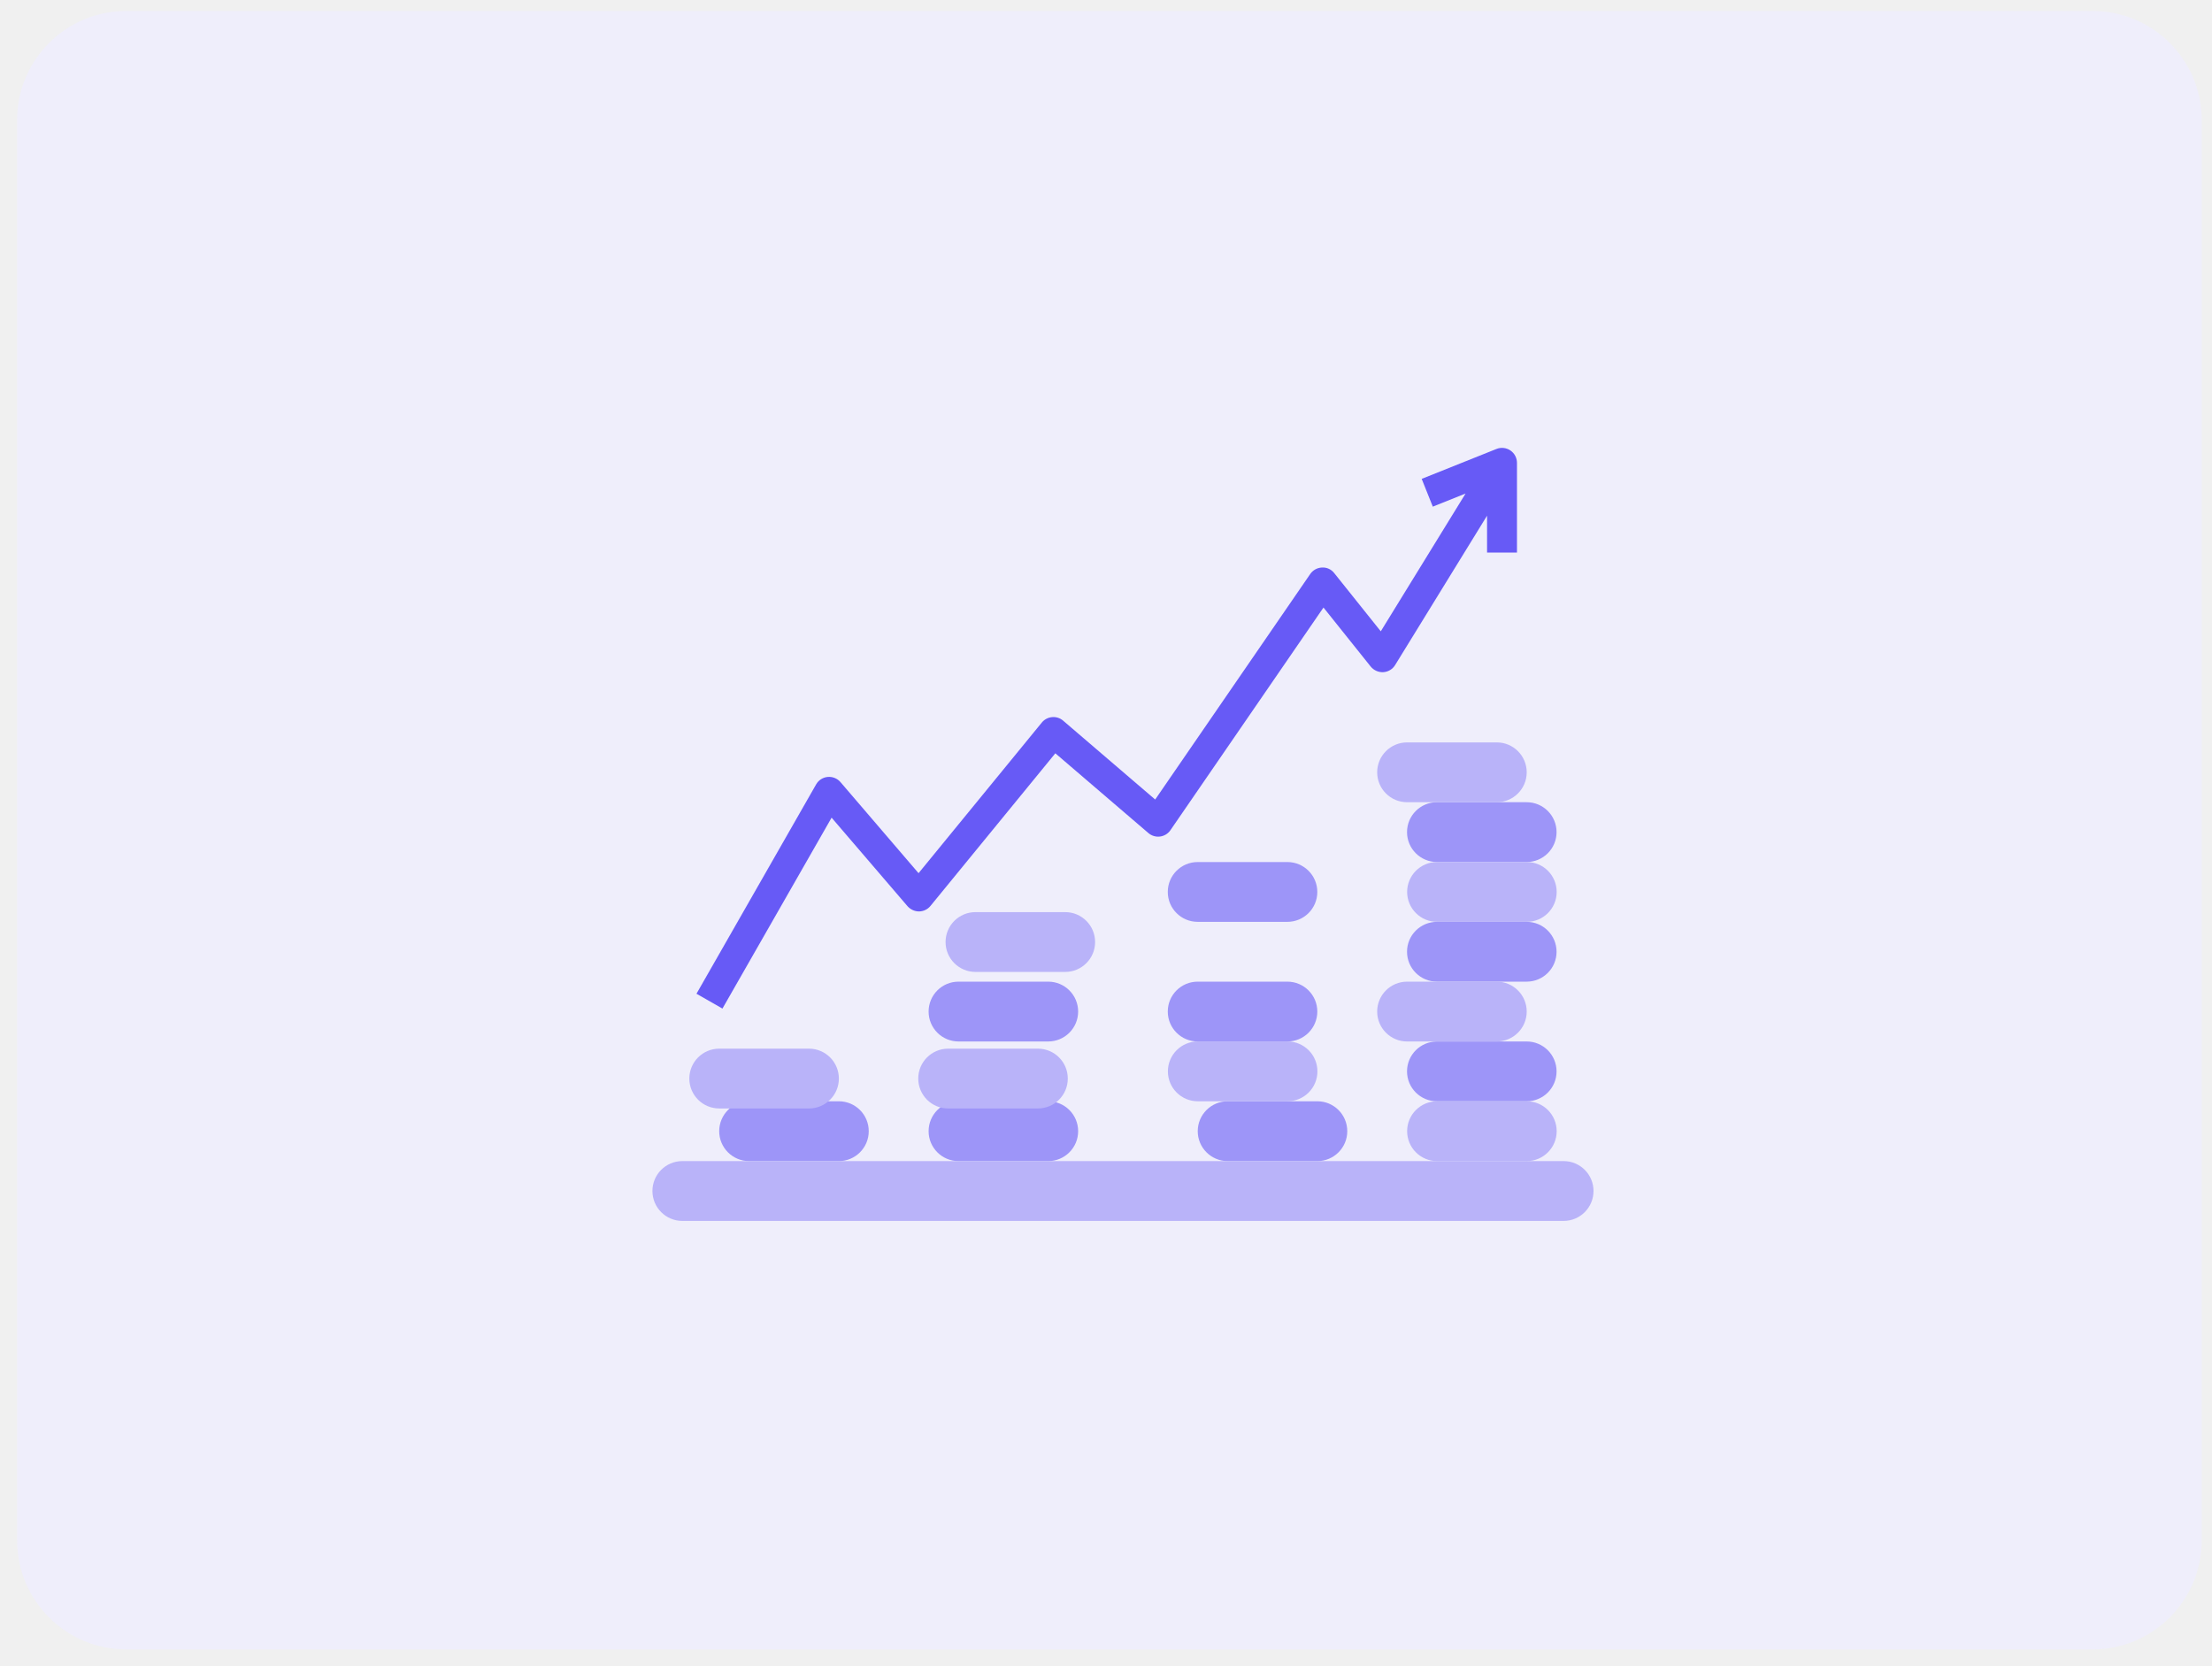
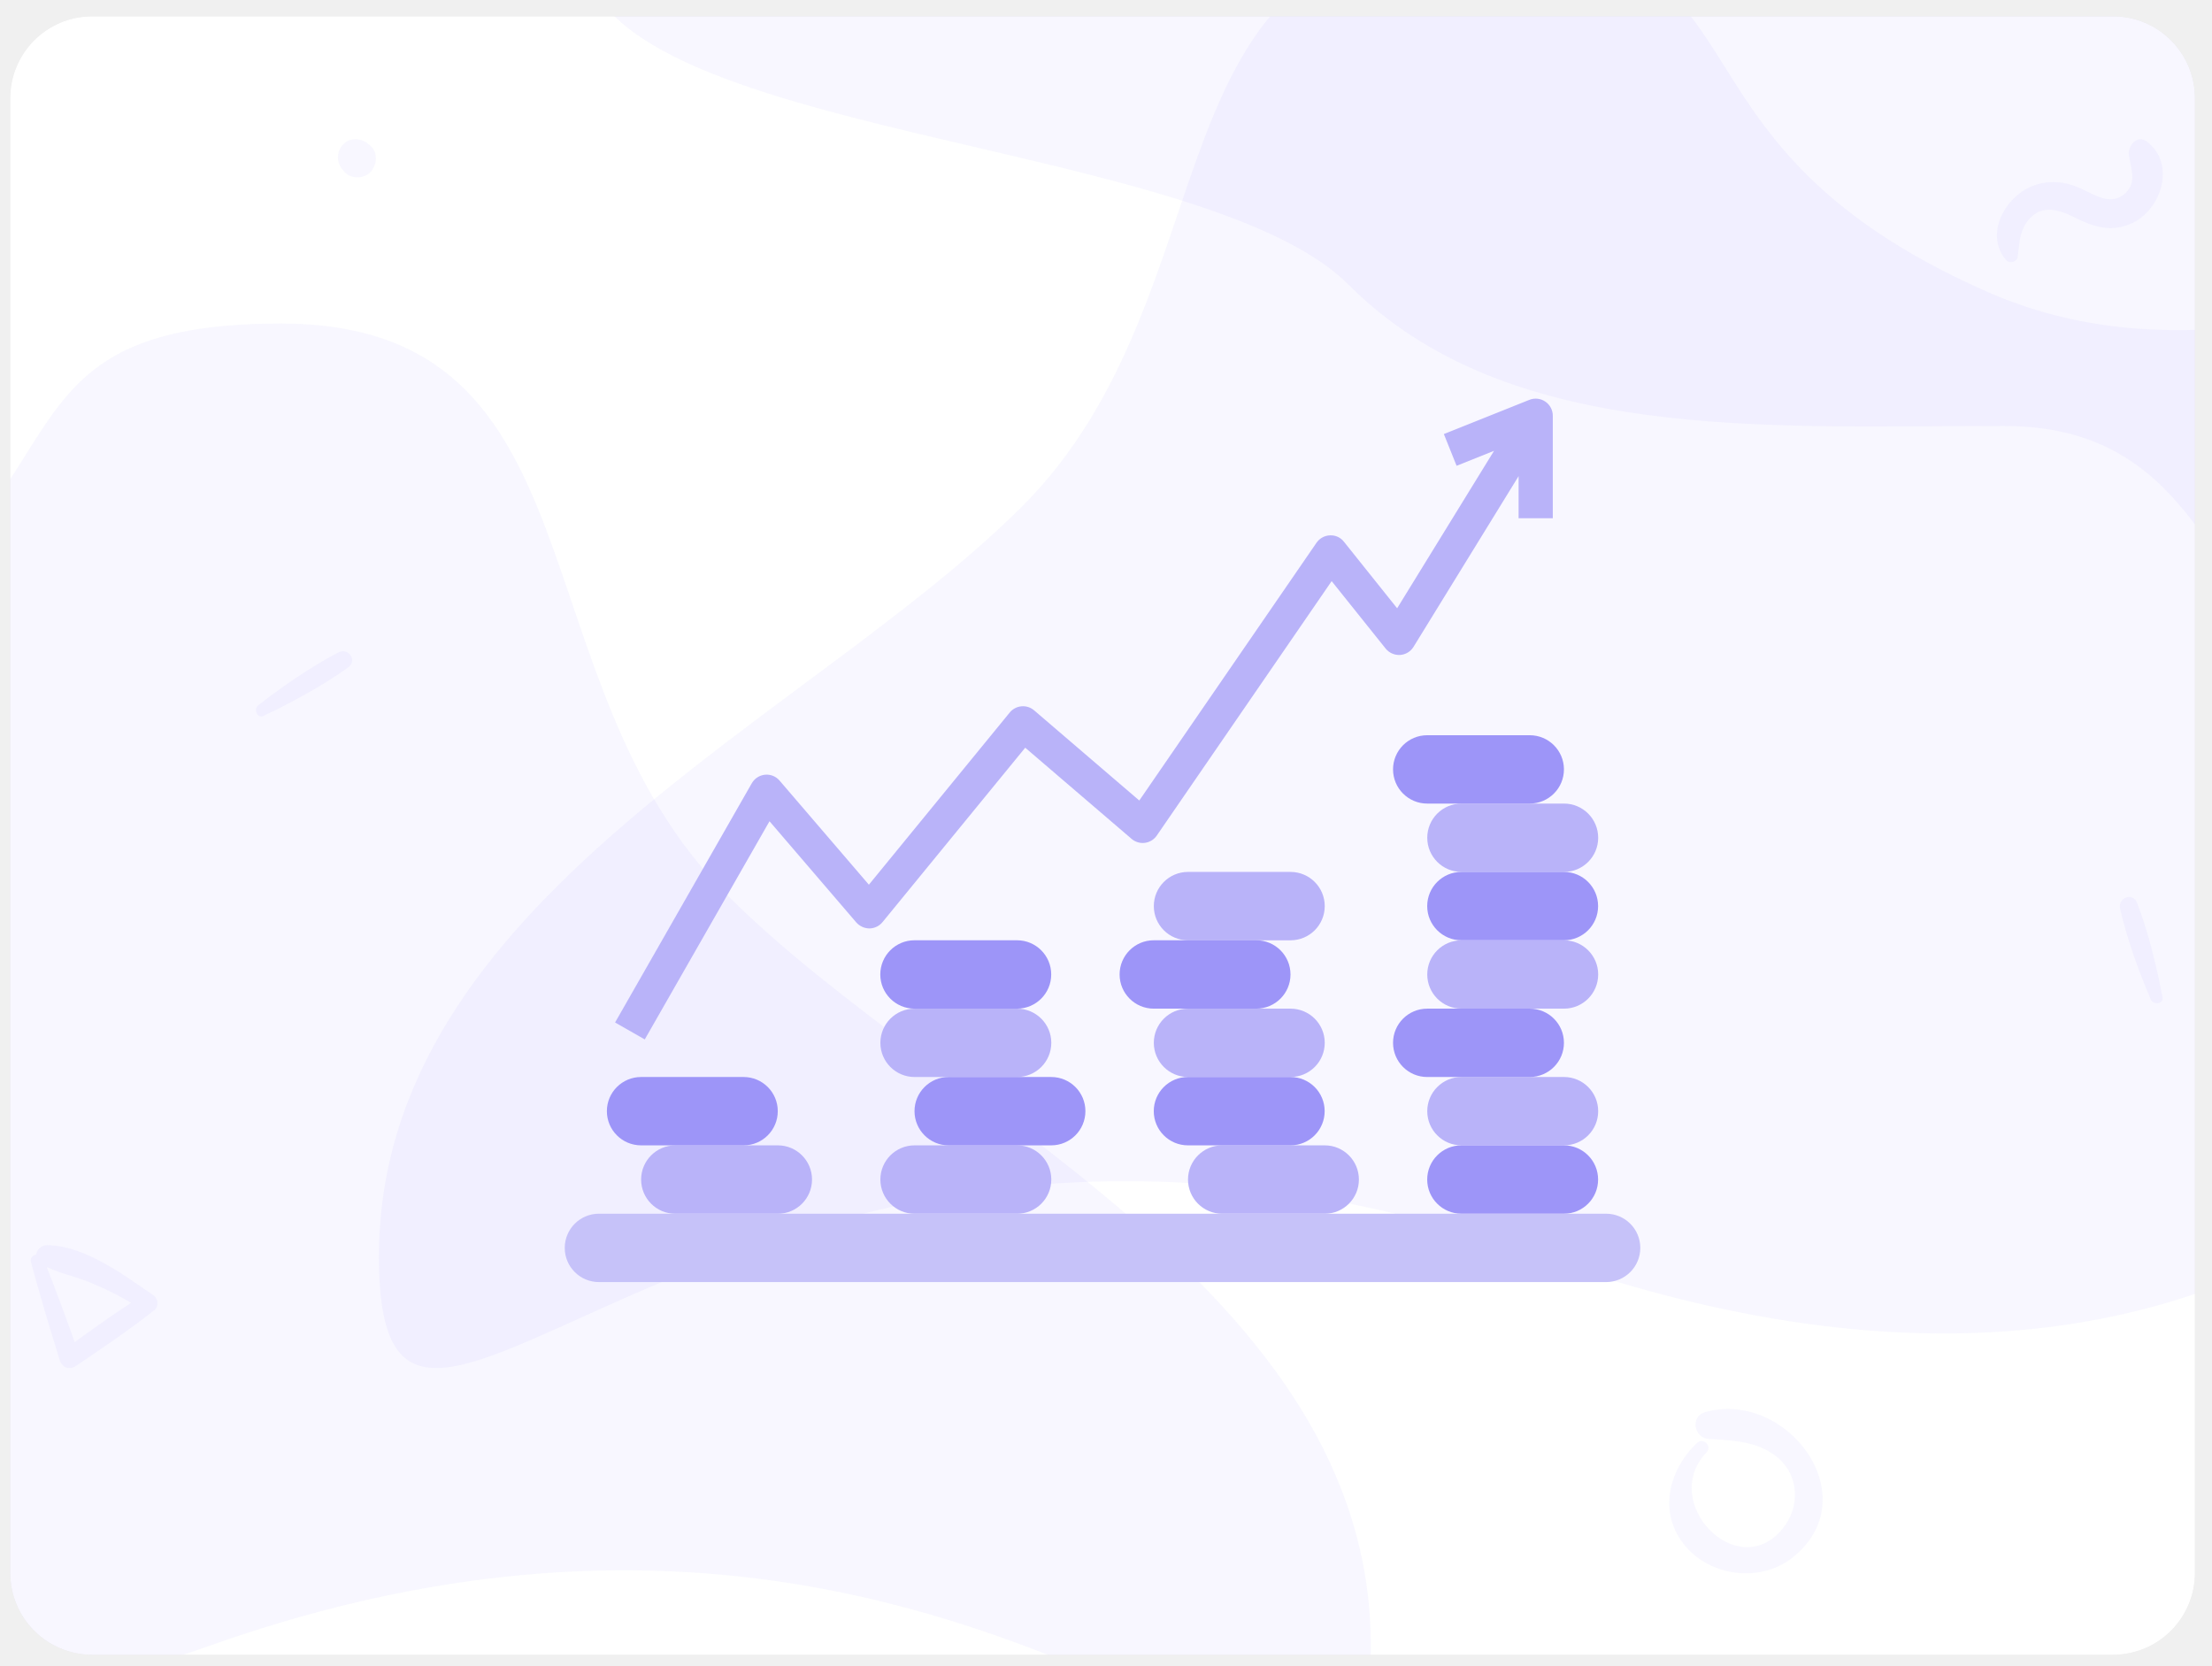
<svg xmlns="http://www.w3.org/2000/svg" width="81" height="61" viewBox="0 0 81 61" fill="none">
-   <rect x="0.625" y="0.402" width="80" height="60" rx="4" fill="#EFEEFB" />
  <mask id="mask0" mask-type="alpha" maskUnits="userSpaceOnUse" x="0" y="0" width="81" height="61">
-     <rect x="0.625" y="0.402" width="80" height="60" rx="4" fill="white" />
+     <path d="M77.375 0.598H3.375C1.718 0.598 0.375 1.941 0.375 3.598V57.598C0.375 59.255 1.718 60.598 3.375 60.598H77.375C79.032 60.598 80.375 59.255 80.375 57.598V3.598C80.375 1.941 79.032 0.598 77.375 0.598Z" fill="white" />
  </mask>
  <g mask="url(#mask0)">
-     <path d="M34.004 41.424C34.004 40.819 34.494 40.329 35.099 40.329H38.385C38.989 40.329 39.48 40.819 39.48 41.424C39.48 42.029 38.989 42.519 38.385 42.519H35.099C34.494 42.519 34.004 42.029 34.004 41.424Z" fill="#9D95F8" />
-     <path d="M26.336 41.424C26.336 40.819 26.826 40.329 27.431 40.329H30.717C31.322 40.329 31.812 40.819 31.812 41.424C31.812 42.029 31.322 42.519 30.717 42.519H27.431C26.826 42.519 26.336 42.029 26.336 41.424Z" fill="#9D95F8" />
-     <path d="M43.859 41.424C43.859 40.819 44.35 40.329 44.955 40.329H48.24C48.845 40.329 49.335 40.819 49.335 41.424C49.335 42.029 48.845 42.519 48.24 42.519H44.955C44.35 42.519 43.859 42.029 43.859 41.424Z" fill="#9D95F8" />
-     <path d="M51.523 39.234C51.523 38.629 52.014 38.139 52.619 38.139H55.904C56.509 38.139 56.999 38.629 56.999 39.234C56.999 39.839 56.509 40.329 55.904 40.329H52.619C52.014 40.329 51.523 39.839 51.523 39.234Z" fill="#9D95F8" />
-     <path d="M34.004 37.043C34.004 36.439 34.494 35.948 35.099 35.948H38.385C38.989 35.948 39.48 36.439 39.48 37.043C39.48 37.648 38.989 38.139 38.385 38.139H35.099C34.494 38.139 34.004 37.648 34.004 37.043Z" fill="#9D95F8" />
-     <path d="M42.762 37.043C42.762 36.439 43.252 35.948 43.857 35.948H47.142C47.747 35.948 48.238 36.439 48.238 37.043C48.238 37.648 47.747 38.139 47.142 38.139H43.857C43.252 38.139 42.762 37.648 42.762 37.043Z" fill="#9D95F8" />
-     <path d="M51.523 34.853C51.523 34.248 52.014 33.758 52.619 33.758H55.904C56.509 33.758 56.999 34.248 56.999 34.853C56.999 35.458 56.509 35.948 55.904 35.948H52.619C52.014 35.948 51.523 35.458 51.523 34.853Z" fill="#9D95F8" />
-     <path d="M51.523 30.472C51.523 29.867 52.014 29.377 52.619 29.377H55.904C56.509 29.377 56.999 29.867 56.999 30.472C56.999 31.077 56.509 31.567 55.904 31.567H52.619C52.014 31.567 51.523 31.077 51.523 30.472Z" fill="#9D95F8" />
-     <path d="M42.762 32.663C42.762 32.058 43.252 31.568 43.857 31.568H47.142C47.747 31.568 48.238 32.058 48.238 32.663C48.238 33.268 47.747 33.758 47.142 33.758H43.857C43.252 33.758 42.762 33.268 42.762 32.663Z" fill="#9D95F8" />
-     <path d="M33.625 39.497C33.625 38.892 34.115 38.402 34.72 38.402H38.006C38.611 38.402 39.101 38.892 39.101 39.497C39.101 40.102 38.611 40.592 38.006 40.592H34.72C34.115 40.592 33.625 40.102 33.625 39.497Z" fill="#B9B3F9" />
-     <path d="M51.527 41.424C51.527 40.819 52.018 40.329 52.623 40.329H55.908C56.513 40.329 57.003 40.819 57.003 41.424C57.003 42.029 56.513 42.519 55.908 42.519H52.623C52.018 42.519 51.527 42.029 51.527 41.424Z" fill="#B9B3F9" />
-     <path d="M25.242 39.497C25.242 38.892 25.733 38.402 26.337 38.402H29.623C30.228 38.402 30.718 38.892 30.718 39.497C30.718 40.102 30.228 40.592 29.623 40.592H26.337C25.733 40.592 25.242 40.102 25.242 39.497Z" fill="#B9B3F9" />
-     <path d="M42.766 39.234C42.766 38.629 43.256 38.138 43.861 38.138H47.146C47.751 38.138 48.242 38.629 48.242 39.234C48.242 39.839 47.751 40.329 47.146 40.329H43.861C43.256 40.329 42.766 39.839 42.766 39.234Z" fill="#B9B3F9" />
-     <path d="M50.43 37.043C50.43 36.439 50.92 35.948 51.525 35.948H54.81C55.415 35.948 55.906 36.439 55.906 37.043C55.906 37.648 55.415 38.139 54.81 38.139H51.525C50.92 38.139 50.43 37.648 50.43 37.043Z" fill="#B9B3F9" />
-     <path d="M34.625 34.497C34.625 33.892 35.115 33.402 35.72 33.402H39.006C39.611 33.402 40.101 33.892 40.101 34.497C40.101 35.102 39.611 35.592 39.006 35.592H35.72C35.115 35.592 34.625 35.102 34.625 34.497Z" fill="#B9B3F9" />
-     <path d="M51.527 32.663C51.527 32.058 52.018 31.567 52.623 31.567H55.908C56.513 31.567 57.003 32.058 57.003 32.663C57.003 33.267 56.513 33.758 55.908 33.758H52.623C52.018 33.758 51.527 33.267 51.527 32.663Z" fill="#B9B3F9" />
-     <path d="M50.43 28.282C50.43 27.677 50.92 27.187 51.525 27.187H54.81C55.415 27.187 55.906 27.677 55.906 28.282C55.906 28.887 55.415 29.377 54.81 29.377H51.525C50.92 29.377 50.43 28.887 50.43 28.282Z" fill="#B9B3F9" />
-     <path d="M55.309 16.496C55.158 16.394 54.967 16.373 54.798 16.441L52.06 17.536L52.467 18.554L53.667 18.073L50.562 23.119L48.858 20.988C48.752 20.85 48.585 20.773 48.411 20.783C48.237 20.789 48.078 20.877 47.979 21.02L42.301 29.279L38.93 26.39C38.819 26.294 38.672 26.247 38.526 26.261C38.379 26.274 38.243 26.345 38.15 26.459L33.636 31.976L30.776 28.64C30.66 28.505 30.485 28.435 30.308 28.452C30.131 28.468 29.973 28.57 29.885 28.725L25.504 36.391L26.455 36.934L30.452 29.943L33.232 33.185C33.339 33.306 33.493 33.376 33.654 33.377C33.816 33.375 33.969 33.302 34.072 33.176L38.645 27.586L42.053 30.507C42.171 30.608 42.326 30.654 42.48 30.634C42.634 30.614 42.772 30.529 42.86 30.401L48.464 22.248L50.193 24.41C50.306 24.548 50.477 24.624 50.655 24.615C50.833 24.604 50.994 24.507 51.087 24.355L54.454 18.884V20.235H55.549V16.949C55.549 16.768 55.459 16.598 55.309 16.496Z" fill="#675AF6" />
-     <path d="M23.891 43.614C23.891 43.01 24.381 42.519 24.986 42.519H57.257C57.862 42.519 58.352 43.01 58.352 43.614C58.352 44.219 57.862 44.71 57.257 44.71H24.986C24.381 44.71 23.891 44.219 23.891 43.614Z" fill="#B9B3F9" />
+     <path d="M77.375 0.598H3.375C1.718 0.598 0.375 1.941 0.375 3.598V57.598C0.375 59.255 1.718 60.598 3.375 60.598H77.375C79.032 60.598 80.375 59.255 80.375 57.598V3.598C80.375 1.941 79.032 0.598 77.375 0.598Z" fill="white" />
+     <path opacity="0.05" d="M47.125 -11.402C38.875 -11.402 24.625 -11.402 21.625 -3.152C18.625 5.098 43.568 4.614 49.375 10.421C55.181 16.227 64.544 15.598 73.375 15.598C82.206 15.598 80.533 25.332 87.625 23.848C94.717 22.364 88.375 14.93 90.625 10.421V-11.402H47.125ZM7.661 60.273C37.109 49.803 50.197 73.361 50.197 60.273C50.197 47.185 34.491 40.641 26.639 32.789C18.786 24.936 22.222 11.848 10.279 11.848C-1.665 11.848 4.352 19.185 -8.699 24.936C-21.749 30.687 -21.787 70.743 7.661 60.273Z" fill="#675AF6" />
+     <path opacity="0.05" d="M56.411 46.023C26.963 35.553 13.876 59.111 13.876 46.023C13.876 32.935 29.581 26.391 37.434 18.539C45.286 10.686 41.85 -2.402 53.794 -2.402C65.737 -2.402 59.72 4.935 72.771 10.686C85.822 16.437 98.947 1.524 98.947 18.539C98.947 35.553 85.859 56.493 56.411 46.023ZM9.653 26.215C10.711 25.709 11.796 25.125 12.751 24.44C13.101 24.188 12.756 23.698 12.388 23.893C11.368 24.427 10.371 25.118 9.463 25.821C9.276 25.961 9.411 26.329 9.653 26.215Z" fill="#675AF6" />
+     <path opacity="0.05" d="M79.187 36.514C78.967 35.362 78.678 34.163 78.257 33.064C78.105 32.663 77.542 32.87 77.635 33.278C77.892 34.401 78.307 35.538 78.756 36.597C78.846 36.812 79.239 36.776 79.186 36.514H79.187ZM13.571 5.342C13.551 5.324 13.532 5.306 13.511 5.29C13.249 5.057 12.819 5.012 12.564 5.29C12.307 5.57 12.315 5.957 12.564 6.237C12.583 6.258 12.601 6.277 12.616 6.297C12.85 6.562 13.336 6.554 13.571 6.297C13.805 6.04 13.851 5.591 13.571 5.342ZM73.881 9.419C73.947 8.99 73.934 8.583 74.172 8.203C74.652 7.451 75.332 7.639 75.99 7.972C76.66 8.31 77.294 8.511 78.02 8.197C79.159 7.705 79.694 5.987 78.607 5.179C78.256 4.916 77.908 5.349 77.955 5.681C78.021 6.141 78.25 6.652 77.855 7.047C77.325 7.577 76.705 7.132 76.175 6.893C75.605 6.636 74.997 6.58 74.411 6.818C73.398 7.228 72.661 8.601 73.467 9.529C73.58 9.658 73.853 9.598 73.881 9.419ZM62.14 52.841C61.1 53.84 60.705 55.394 61.696 56.596C62.629 57.728 64.44 57.964 65.605 57.065C68.424 54.889 65.485 50.88 62.446 51.709C61.883 51.863 62.024 52.667 62.579 52.696C63.466 52.746 64.419 52.779 65.129 53.405C65.891 54.072 65.908 55.204 65.282 55.975C63.624 58.01 60.747 55.013 62.488 53.189C62.712 52.961 62.372 52.621 62.14 52.841ZM1.132 46.212C1.457 47.419 1.813 48.612 2.187 49.805C2.275 50.091 2.547 50.183 2.794 50.013C3.764 49.353 4.732 48.707 5.653 47.977C5.829 47.836 5.79 47.553 5.618 47.433C4.541 46.696 3.091 45.605 1.725 45.598C1.379 45.594 1.135 46.085 1.488 46.286C2.038 46.604 2.698 46.716 3.288 46.96C3.966 47.243 4.64 47.574 5.24 48.001C5.254 47.804 5.268 47.606 5.279 47.409C4.252 48.04 3.285 48.749 2.311 49.456L2.886 49.572C2.469 48.393 2.042 47.225 1.58 46.064C1.481 45.82 1.065 45.954 1.132 46.212Z" fill="#675AF6" />
+     <path d="M33.49 41.943H37.245C37.936 41.943 38.497 42.503 38.497 43.195C38.497 43.886 37.937 44.447 37.245 44.447H33.49C32.799 44.447 32.238 43.887 32.238 43.195C32.238 42.504 32.798 41.943 33.49 41.943ZM24.729 41.943H28.484C29.174 41.943 29.735 42.503 29.735 43.195C29.735 43.886 29.175 44.447 28.484 44.447H24.729C24.037 44.447 23.477 43.887 23.477 43.195C23.477 42.504 24.037 41.943 24.729 41.943ZM44.755 41.943H48.51C49.2 41.943 49.761 42.503 49.761 43.195C49.761 43.886 49.201 44.447 48.51 44.447H44.755C44.063 44.447 43.503 43.887 43.503 43.195C43.503 42.504 44.063 41.943 44.755 41.943ZM53.517 39.44H57.271C57.962 39.44 58.523 40 58.523 40.692C58.523 41.383 57.963 41.943 57.271 41.943H53.516C52.825 41.943 52.264 41.383 52.264 40.692C52.264 40.001 52.824 39.44 53.516 39.44H53.517ZM33.49 36.937H37.245C37.936 36.937 38.497 37.497 38.497 38.188C38.497 38.88 37.937 39.44 37.245 39.44H33.49C32.799 39.44 32.238 38.88 32.238 38.188C32.238 37.498 32.798 36.937 33.49 36.937ZM43.503 36.937H47.258C47.949 36.937 48.51 37.497 48.51 38.188C48.51 38.88 47.95 39.44 47.258 39.44H43.503C42.812 39.44 42.251 38.88 42.251 38.188C42.251 37.498 42.811 36.937 43.503 36.937ZM53.517 34.434H57.271C57.962 34.434 58.523 34.994 58.523 35.685C58.523 36.376 57.963 36.937 57.271 36.937H53.516C52.825 36.937 52.264 36.377 52.264 35.685C52.264 34.994 52.824 34.434 53.516 34.434H53.517ZM53.517 29.427H57.271C57.962 29.427 58.523 29.987 58.523 30.679C58.523 31.37 57.963 31.93 57.271 31.93H53.516C52.825 31.93 52.264 31.37 52.264 30.679C52.264 29.987 52.824 29.427 53.516 29.427H53.517ZM43.503 31.93H47.258C47.949 31.93 48.51 32.49 48.51 33.182C48.51 33.873 47.95 34.434 47.258 34.434H43.503C42.812 34.434 42.251 33.874 42.251 33.182C42.251 32.491 42.811 31.93 43.503 31.93Z" fill="#B9B3F9" />
+     <path d="M34.739 39.44H38.494C39.186 39.44 39.746 40 39.746 40.691C39.746 41.383 39.186 41.943 38.494 41.943H34.739C34.049 41.943 33.488 41.383 33.488 40.691C33.488 40.001 34.048 39.44 34.739 39.44ZM33.487 34.433H37.243C37.934 34.433 38.494 34.993 38.494 35.685C38.494 36.376 37.934 36.937 37.243 36.937H33.487C32.796 36.937 32.235 36.377 32.235 35.685C32.235 34.994 32.795 34.433 33.487 34.433ZM53.514 41.943H57.269C57.96 41.943 58.52 42.503 58.52 43.195C58.52 43.886 57.96 44.446 57.269 44.446H53.514C52.823 44.446 52.262 43.886 52.262 43.195C52.262 42.504 52.822 41.943 53.514 41.943ZM23.475 39.44H27.23C27.92 39.44 28.481 40 28.481 40.691C28.481 41.383 27.921 41.943 27.23 41.943H23.475C22.784 41.943 22.223 41.383 22.223 40.691C22.223 40.001 22.783 39.44 23.475 39.44ZM43.501 39.44H47.256C47.947 39.44 48.507 40 48.507 40.691C48.507 41.383 47.947 41.943 47.256 41.943H43.501C42.81 41.943 42.249 41.383 42.249 40.691C42.249 40.001 42.809 39.44 43.501 39.44ZM52.262 36.937H56.017C56.708 36.937 57.269 37.497 57.269 38.188C57.269 38.879 56.709 39.44 56.017 39.44H52.262C51.571 39.44 51.011 38.88 51.011 38.188C51.011 37.497 51.571 36.937 52.262 36.937ZM42.249 34.433H46.004C46.695 34.433 47.256 34.993 47.256 35.685C47.256 36.376 46.696 36.937 46.004 36.937H42.249C41.558 36.937 40.998 36.377 40.998 35.685C40.998 34.994 41.558 34.433 42.249 34.433ZM53.514 31.93H57.269C57.96 31.93 58.52 32.49 58.52 33.182C58.52 33.873 57.96 34.433 57.269 34.433H53.514C52.823 34.433 52.262 33.873 52.262 33.182C52.262 32.49 52.822 31.93 53.514 31.93ZM52.262 26.924H56.017C56.708 26.924 57.269 27.484 57.269 28.175C57.269 28.866 56.709 29.427 56.017 29.427H52.262C51.571 29.427 51.011 28.867 51.011 28.175C51.011 27.484 51.571 26.924 52.262 26.924Z" fill="#9D95F8" />
+     <path d="M56.586 14.706C56.414 14.589 56.195 14.566 56.002 14.643L52.872 15.895L53.338 17.057L54.71 16.508L51.161 22.275L49.214 19.84C49.093 19.682 48.901 19.594 48.702 19.605C48.504 19.612 48.322 19.712 48.209 19.875L41.719 29.315L37.868 26.013C37.74 25.903 37.573 25.85 37.405 25.865C37.237 25.88 37.083 25.962 36.975 26.092L31.817 32.398L28.547 28.586C28.416 28.431 28.217 28.351 28.014 28.37C27.811 28.39 27.631 28.506 27.53 28.682L22.523 37.444L23.61 38.064L28.178 30.074L31.356 33.78C31.478 33.918 31.653 33.997 31.837 34C32.023 33.997 32.197 33.913 32.315 33.77L37.542 27.381L41.436 30.719C41.571 30.835 41.748 30.888 41.924 30.865C42.101 30.842 42.259 30.745 42.359 30.599L48.763 21.281L50.74 23.751C50.868 23.909 51.064 23.995 51.267 23.985C51.47 23.972 51.655 23.862 51.761 23.688L55.609 17.436V18.978H56.861V15.224C56.861 15.016 56.758 14.822 56.586 14.706Z" fill="#B9B3F9" />
+     <path d="M21.932 44.446H58.813C59.505 44.446 60.065 45.006 60.065 45.698C60.065 46.389 59.505 46.95 58.813 46.95H21.933C21.241 46.95 20.68 46.39 20.68 45.698C20.68 45.007 21.24 44.446 21.932 44.446Z" fill="#C6C2F9" />
  </g>
</svg>
